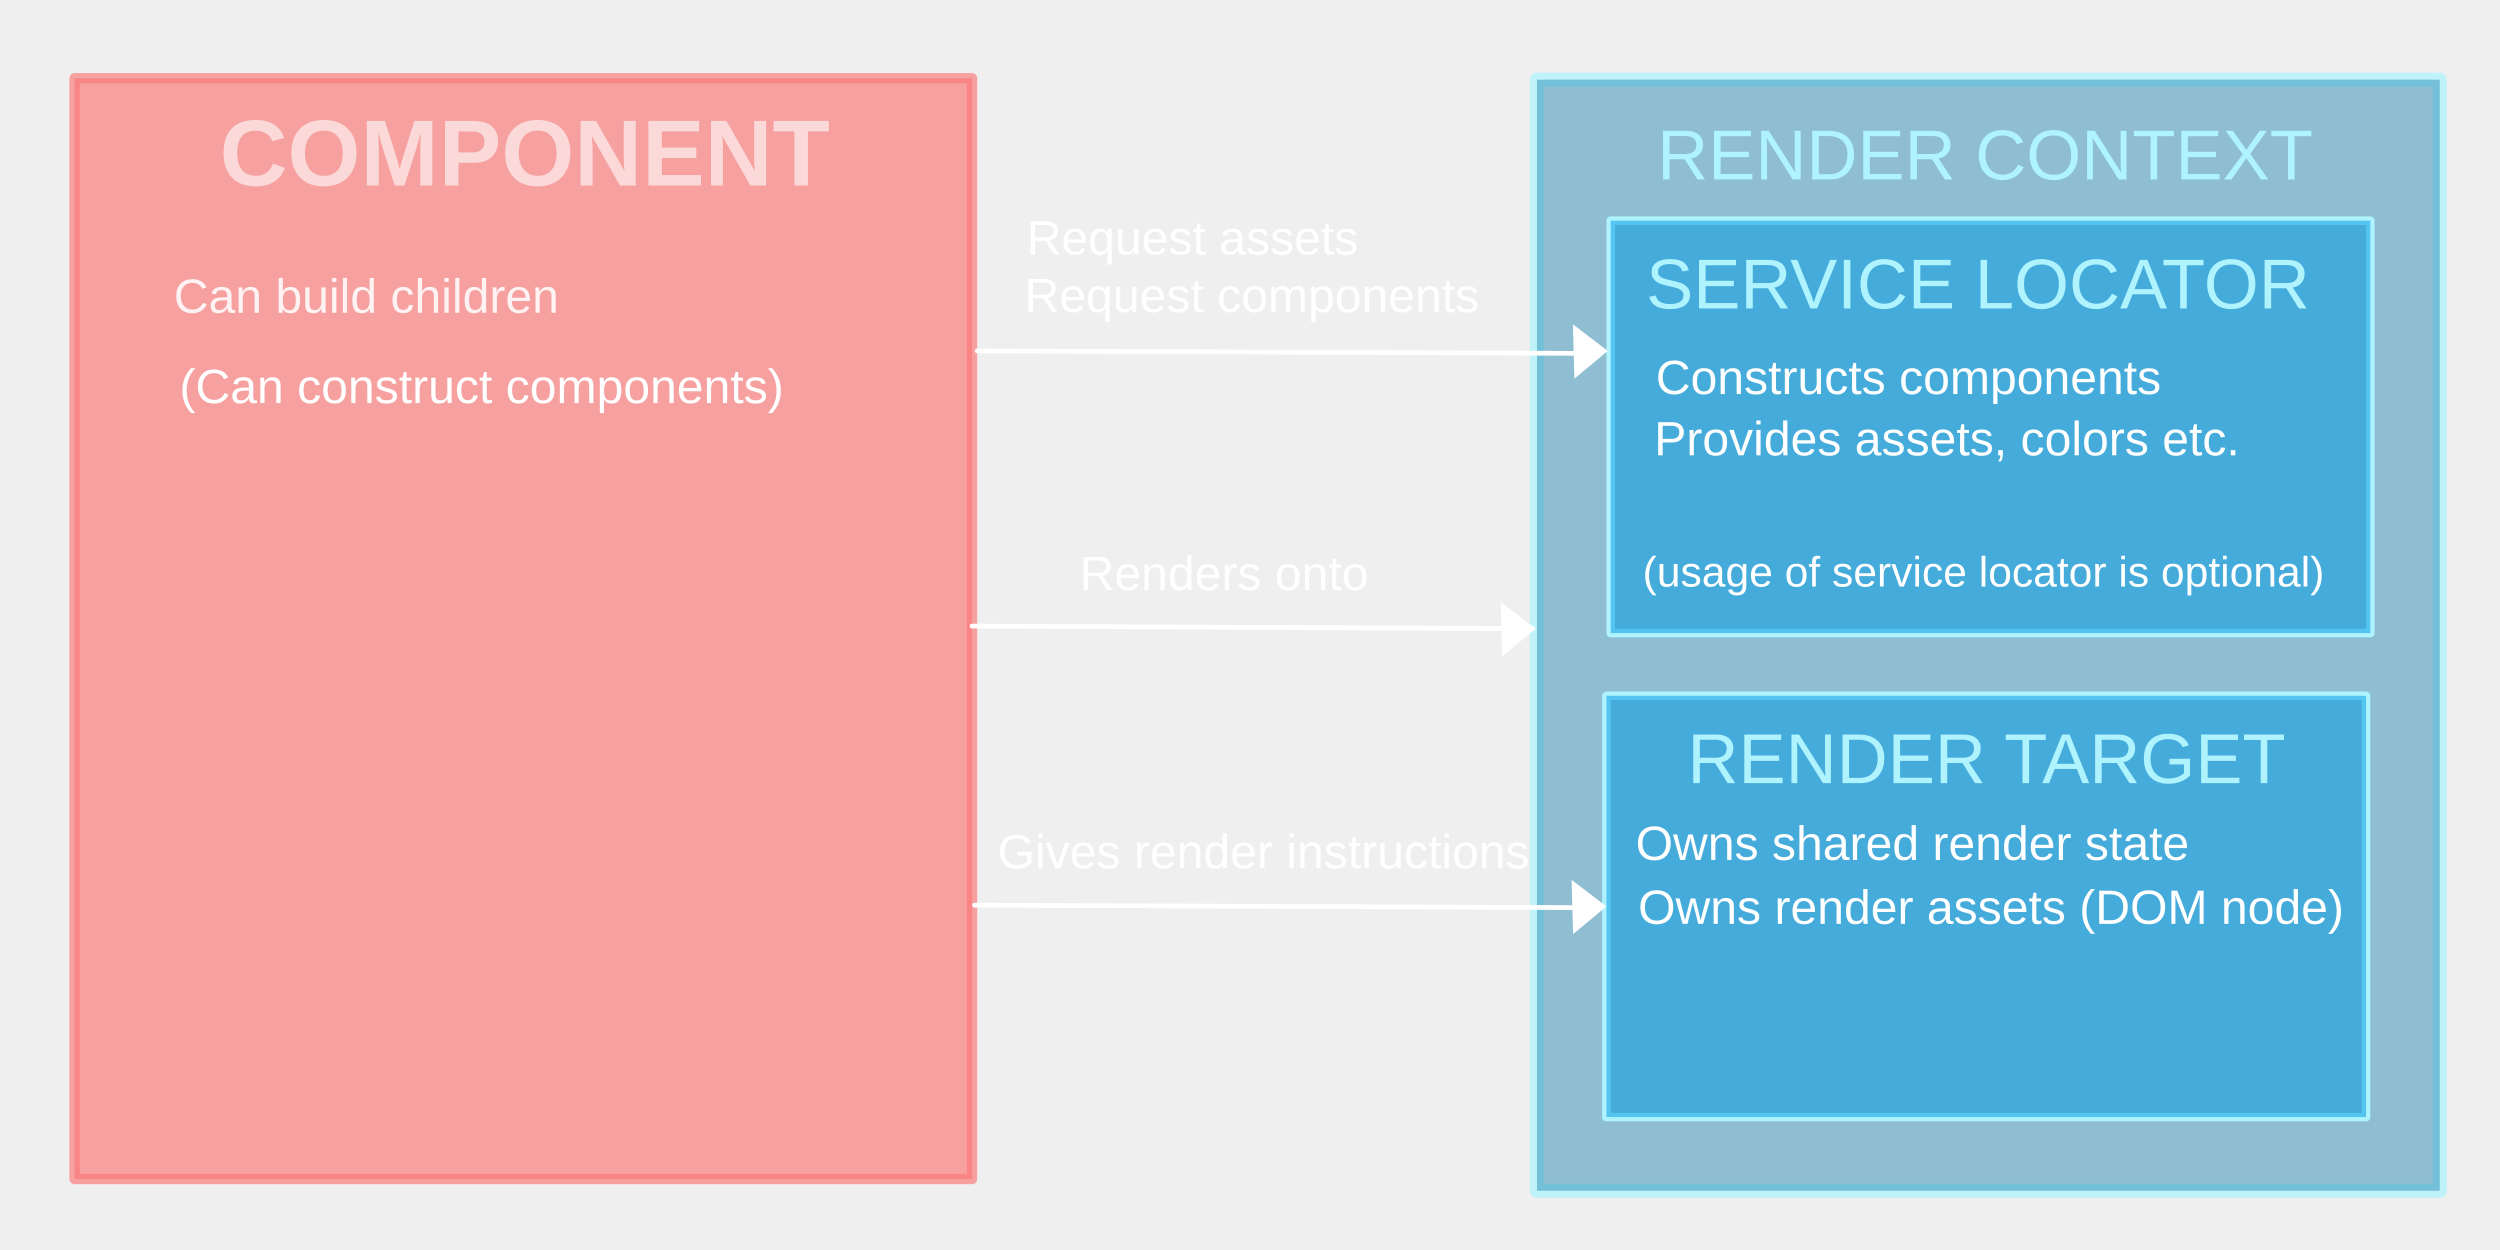
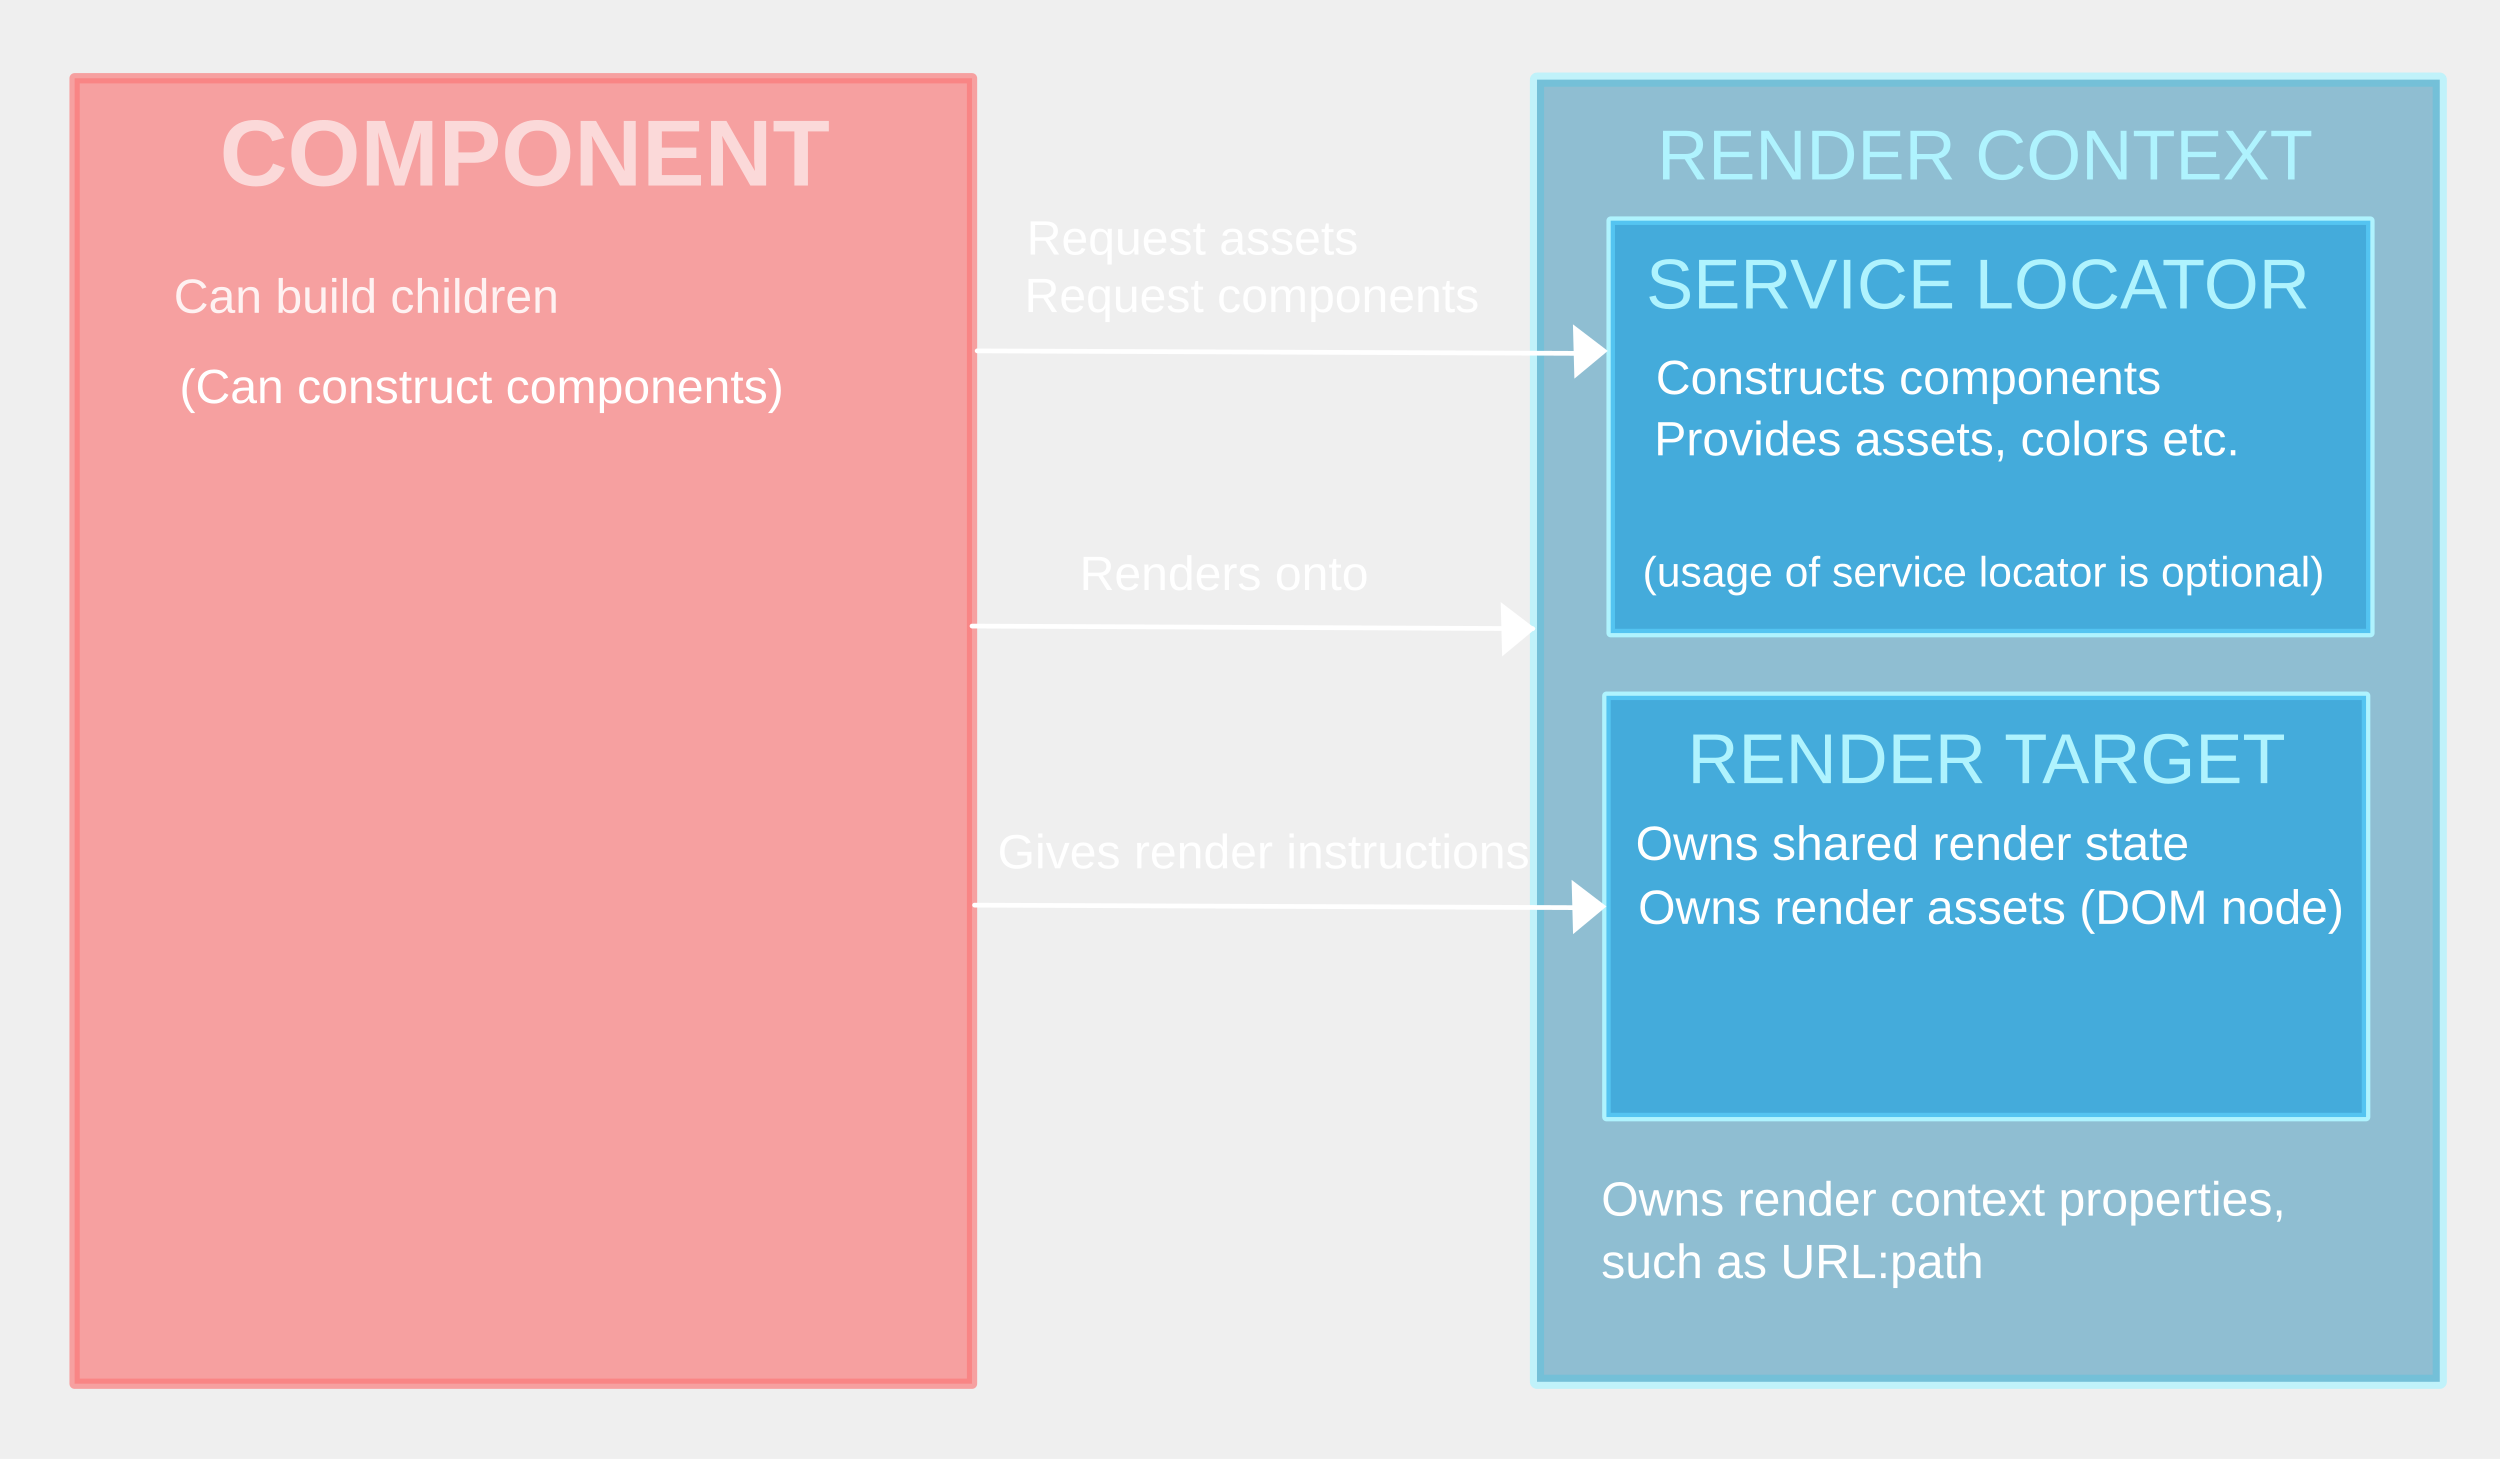
- <svg xmlns="http://www.w3.org/2000/svg" width="476.25mm" height="238.125mm" viewBox="0 0 476.25 238.125" version="1.1" id="svg1" xml:space="preserve">
+ <svg xmlns="http://www.w3.org/2000/svg" width="476.25mm" height="277.813mm" viewBox="0 0 476.25 277.813" version="1.1" id="svg1" xml:space="preserve">
  <defs id="defs1" />
  <g id="layer1" transform="translate(-740.8333,-105.8333)">
-     <rect style="fill:#000000;fill-opacity:0.005;stroke:none;stroke-width:0.9;stroke-linecap:round;stroke-linejoin:round;stroke-dasharray:none;stroke-opacity:1;paint-order:markers stroke fill" id="rect21" width="476.25" height="238.125" x="740.833" y="105.833" />
-     <rect style="fill:#0f7daa;fill-opacity:0.428;stroke:#aff3fe;stroke-width:2.7;stroke-linecap:round;stroke-linejoin:round;stroke-opacity:0.733;paint-order:markers stroke fill" id="rect2" width="171.979" height="211.667" x="1033.63" y="121.007" />
-     <rect style="fill:#fb7878;fill-opacity:0.654;stroke:#fa7777;stroke-width:1.964;stroke-linecap:round;stroke-linejoin:round;stroke-dasharray:none;stroke-opacity:0.655;paint-order:markers stroke fill" id="rect13-8" width="170.957" height="209.703" x="755.044" y="120.74" />
+     <rect style="fill:#000000;fill-opacity:0.005;stroke:none;stroke-width:0.9;stroke-linecap:round;stroke-linejoin:round;stroke-dasharray:none;stroke-opacity:1;paint-order:markers stroke fill" id="rect21" width="476.25" height="277.812" x="740.833" y="105.833" />
+     <rect style="fill:#0f7daa;fill-opacity:0.428;stroke:#aff3fe;stroke-width:2.7;stroke-linecap:round;stroke-linejoin:round;stroke-opacity:0.733;paint-order:markers stroke fill" id="rect2" width="171.979" height="248.059" x="1033.63" y="121.007" />
+     <rect style="fill:#fb7878;fill-opacity:0.654;stroke:#fa7777;stroke-width:1.964;stroke-linecap:round;stroke-linejoin:round;stroke-dasharray:none;stroke-opacity:0.655;paint-order:markers stroke fill" id="rect13-8" width="170.957" height="248.695" x="755.044" y="120.74" />
    <rect style="fill:#009ae5;fill-opacity:0.521;stroke:#aff3fe;stroke-width:1.628;stroke-linecap:round;stroke-linejoin:round;stroke-dasharray:none;stroke-opacity:1;paint-order:markers stroke fill" id="rect11-6-6-6-6" width="144.707" height="78.561" x="1047.673" y="147.873" />
    <rect style="fill:#009ae5;fill-opacity:0.521;stroke:#aff3fe;stroke-width:1.628;stroke-linecap:round;stroke-linejoin:round;stroke-dasharray:none;stroke-opacity:1;paint-order:markers stroke fill" id="rect11-6-6-6-6-2-5" width="144.707" height="80.246" x="1046.859" y="238.385" />
    <path id="rect11-6-6-6-0-9-9-5-1-2" style="fill:#ffffff;fill-opacity:1;stroke:none;stroke-width:0.524;stroke-linecap:round;stroke-linejoin:round;stroke-dasharray:none;stroke-opacity:1;paint-order:markers stroke fill" d="m 1040.224,273.444 0.276,10.347 6.358,-5.283 z" />
    <path id="rect11-6-6-6-0-9-9-5-1-2-6" style="fill:#ffffff;fill-opacity:1;stroke:none;stroke-width:0.524;stroke-linecap:round;stroke-linejoin:round;stroke-dasharray:none;stroke-opacity:1;paint-order:markers stroke fill" d="m 1026.715,220.532 0.276,10.347 6.358,-5.283 z" />
    <path id="rect11-6-6-6-0-9-9-5-1-2-7" style="fill:#ffffff;fill-opacity:1;stroke:none;stroke-width:0.524;stroke-linecap:round;stroke-linejoin:round;stroke-dasharray:none;stroke-opacity:1;paint-order:markers stroke fill" d="m 1040.477,167.619 0.276,10.347 6.358,-5.283 z" />
    <text xml:space="preserve" style="font-style:italic;font-size:17.881px;font-family:'Monotype Corsiva';-inkscape-font-specification:'Monotype Corsiva Italic';text-align:start;letter-spacing:0px;writing-mode:lr-tb;direction:ltr;text-anchor:start;fill:#ffffff;fill-opacity:0.601;stroke:none;stroke-width:26.546;stroke-linecap:round;stroke-linejoin:round;stroke-dasharray:none;stroke-opacity:1;paint-order:markers stroke fill" x="782.687" y="141.17" id="text13-1">
      <tspan id="tspan13-71" style="font-style:normal;font-variant:normal;font-weight:bold;font-stretch:normal;font-size:17.881px;font-family:Arial;-inkscape-font-specification:Arial;fill:#ffffff;fill-opacity:0.601;stroke:none;stroke-width:26.547;stroke-opacity:1" x="782.687" y="141.17">COMPONENT</tspan>
    </text>
    <text xml:space="preserve" style="font-style:italic;font-size:13.463px;font-family:'Monotype Corsiva';-inkscape-font-specification:'Monotype Corsiva Italic';text-align:start;letter-spacing:0px;writing-mode:lr-tb;direction:ltr;text-anchor:start;fill:#aff3fe;fill-opacity:1;stroke:none;stroke-width:11.076;stroke-linecap:round;stroke-linejoin:round;stroke-dasharray:none;stroke-opacity:1;paint-order:markers stroke fill" x="1054.413" y="164.599" id="text13-7-9">
      <tspan id="tspan13-3-2" style="font-style:normal;font-variant:normal;font-weight:normal;font-stretch:normal;font-size:13.463px;font-family:Arial;-inkscape-font-specification:Arial;fill:#aff3fe;fill-opacity:1;stroke:none;stroke-width:11.076;stroke-opacity:1" x="1054.413" y="164.599">SERVICE LOCATOR</tspan>
    </text>
    <text xml:space="preserve" style="font-style:italic;font-size:13.463px;font-family:'Monotype Corsiva';-inkscape-font-specification:'Monotype Corsiva Italic';text-align:start;letter-spacing:0px;writing-mode:lr-tb;direction:ltr;text-anchor:start;fill:#aff3fe;fill-opacity:1;stroke:none;stroke-width:11.076;stroke-linecap:round;stroke-linejoin:round;stroke-dasharray:none;stroke-opacity:1;paint-order:markers stroke fill" x="1062.294" y="255.022" id="text13-7-9-3">
      <tspan id="tspan13-3-2-1" style="font-style:normal;font-variant:normal;font-weight:normal;font-stretch:normal;font-size:13.463px;font-family:Arial;-inkscape-font-specification:Arial;fill:#aff3fe;fill-opacity:1;stroke:none;stroke-width:11.076;stroke-opacity:1" x="1062.294" y="255.022">RENDER TARGET</tspan>
    </text>
    <text xml:space="preserve" style="font-style:italic;font-size:13.463px;font-family:'Monotype Corsiva';-inkscape-font-specification:'Monotype Corsiva Italic';text-align:start;letter-spacing:0px;writing-mode:lr-tb;direction:ltr;text-anchor:start;fill:#aff3fe;fill-opacity:1;stroke:none;stroke-width:11.076;stroke-linecap:round;stroke-linejoin:round;stroke-dasharray:none;stroke-opacity:1;paint-order:markers stroke fill" x="1056.528" y="140.017" id="text13-7-9-3-7">
      <tspan id="tspan13-3-2-1-7" style="font-style:normal;font-variant:normal;font-weight:normal;font-stretch:normal;font-size:13.463px;font-family:Arial;-inkscape-font-specification:Arial;fill:#aff3fe;fill-opacity:1;stroke:none;stroke-width:11.076;stroke-opacity:1" x="1056.528" y="140.017">RENDER CONTEXT</tspan>
    </text>
    <text xml:space="preserve" style="font-style:italic;font-size:9.165px;font-family:'Monotype Corsiva';-inkscape-font-specification:'Monotype Corsiva Italic';text-align:start;letter-spacing:0px;writing-mode:lr-tb;direction:ltr;text-anchor:start;fill:#ffffff;fill-opacity:1;stroke:none;stroke-width:11.076;stroke-linecap:round;stroke-linejoin:round;stroke-dasharray:none;stroke-opacity:1;paint-order:markers stroke fill" x="946.508" y="218.227" id="text13-7-9-3-7-8">
      <tspan id="tspan13-3-2-1-7-6" style="font-style:normal;font-variant:normal;font-weight:normal;font-stretch:normal;font-size:9.165px;font-family:Arial;-inkscape-font-specification:Arial;fill:#ffffff;fill-opacity:1;stroke:none;stroke-width:11.076;stroke-opacity:1" x="946.508" y="218.227">Renders onto</tspan>
    </text>
    <text xml:space="preserve" style="font-style:italic;font-size:9.165px;font-family:'Monotype Corsiva';-inkscape-font-specification:'Monotype Corsiva Italic';text-align:start;letter-spacing:0px;writing-mode:lr-tb;direction:ltr;text-anchor:start;fill:#ffffff;fill-opacity:1;stroke:none;stroke-width:11.076;stroke-linecap:round;stroke-linejoin:round;stroke-dasharray:none;stroke-opacity:1;paint-order:markers stroke fill" x="1056.261" y="180.898" id="text13-7-9-3-7-8-6">
      <tspan id="tspan13-3-2-1-7-6-0" style="font-style:normal;font-variant:normal;font-weight:normal;font-stretch:normal;font-size:9.165px;font-family:Arial;-inkscape-font-specification:Arial;fill:#ffffff;fill-opacity:1;stroke:none;stroke-width:11.076;stroke-opacity:1" x="1056.261" y="180.898">Constructs components</tspan>
    </text>
    <text xml:space="preserve" style="font-style:italic;font-size:9.165px;font-family:'Monotype Corsiva';-inkscape-font-specification:'Monotype Corsiva Italic';text-align:start;letter-spacing:0px;writing-mode:lr-tb;direction:ltr;text-anchor:start;fill:#ffffff;fill-opacity:1;stroke:none;stroke-width:11.076;stroke-linecap:round;stroke-linejoin:round;stroke-dasharray:none;stroke-opacity:1;paint-order:markers stroke fill" x="1055.96" y="192.576" id="text13-7-9-3-7-8-6-6">
      <tspan id="tspan13-3-2-1-7-6-0-5" style="font-style:normal;font-variant:normal;font-weight:normal;font-stretch:normal;font-size:9.165px;font-family:Arial;-inkscape-font-specification:Arial;fill:#ffffff;fill-opacity:1;stroke:none;stroke-width:11.076;stroke-opacity:1" x="1055.96" y="192.576">Provides assets, colors etc.</tspan>
    </text>
    <text xml:space="preserve" style="font-style:italic;font-size:8.112px;font-family:'Monotype Corsiva';-inkscape-font-specification:'Monotype Corsiva Italic';text-align:start;letter-spacing:0px;writing-mode:lr-tb;direction:ltr;text-anchor:start;fill:#ffffff;fill-opacity:1;stroke:none;stroke-width:11.076;stroke-linecap:round;stroke-linejoin:round;stroke-dasharray:none;stroke-opacity:1;paint-order:markers stroke fill" x="1053.755" y="217.573" id="text13-7-9-3-7-8-6-6-5">
      <tspan id="tspan13-3-2-1-7-6-0-5-9" style="font-style:normal;font-variant:normal;font-weight:normal;font-stretch:normal;font-size:8.112px;font-family:Arial;-inkscape-font-specification:Arial;fill:#ffffff;fill-opacity:1;stroke:none;stroke-width:11.076;stroke-opacity:1" x="1053.755" y="217.573">(usage of service locator is optional)</tspan>
    </text>
    <text xml:space="preserve" style="font-style:italic;font-size:9.165px;font-family:'Monotype Corsiva';-inkscape-font-specification:'Monotype Corsiva Italic';text-align:start;letter-spacing:0px;writing-mode:lr-tb;direction:ltr;text-anchor:start;fill:#ffffff;fill-opacity:0.863;stroke:none;stroke-width:11.076;stroke-linecap:round;stroke-linejoin:round;stroke-dasharray:none;stroke-opacity:1;paint-order:markers stroke fill" x="773.937" y="165.422" id="text13-7-9-3-7-8-6-3">
      <tspan id="tspan13-3-2-1-7-6-0-7" style="font-style:normal;font-variant:normal;font-weight:normal;font-stretch:normal;font-size:9.165px;font-family:Arial;-inkscape-font-specification:Arial;fill:#ffffff;fill-opacity:0.863;stroke:none;stroke-width:11.076;stroke-opacity:1" x="773.937" y="165.422">Can build children</tspan>
    </text>
    <text xml:space="preserve" style="font-style:italic;font-size:9.165px;font-family:'Monotype Corsiva';-inkscape-font-specification:'Monotype Corsiva Italic';text-align:start;letter-spacing:0px;writing-mode:lr-tb;direction:ltr;text-anchor:start;fill:#ffffff;fill-opacity:1;stroke:none;stroke-width:11.076;stroke-linecap:round;stroke-linejoin:round;stroke-dasharray:none;stroke-opacity:1;paint-order:markers stroke fill" x="936.017" y="165.283" id="text13-7-9-3-7-8-6-3-0">
      <tspan id="tspan13-3-2-1-7-6-0-7-7" style="font-style:normal;font-variant:normal;font-weight:normal;font-stretch:normal;font-size:9.165px;font-family:Arial;-inkscape-font-specification:Arial;fill:#ffffff;fill-opacity:1;stroke:none;stroke-width:11.076;stroke-opacity:1" x="936.017" y="165.283">Request components</tspan>
    </text>
    <text xml:space="preserve" style="font-style:italic;font-size:9.165px;font-family:'Monotype Corsiva';-inkscape-font-specification:'Monotype Corsiva Italic';text-align:start;letter-spacing:0px;writing-mode:lr-tb;direction:ltr;text-anchor:start;fill:#ffffff;fill-opacity:1;stroke:none;stroke-width:11.076;stroke-linecap:round;stroke-linejoin:round;stroke-dasharray:none;stroke-opacity:1;paint-order:markers stroke fill" x="930.868" y="271.255" id="text13-7-9-3-7-8-6-3-0-3">
      <tspan id="tspan13-3-2-1-7-6-0-7-7-7" style="font-style:normal;font-variant:normal;font-weight:normal;font-stretch:normal;font-size:9.165px;font-family:Arial;-inkscape-font-specification:Arial;fill:#ffffff;fill-opacity:1;stroke:none;stroke-width:11.076;stroke-opacity:1" x="930.868" y="271.255">Gives render instructions</tspan>
    </text>
    <text xml:space="preserve" style="font-style:italic;font-size:9.165px;font-family:'Monotype Corsiva';-inkscape-font-specification:'Monotype Corsiva Italic';text-align:start;letter-spacing:0px;writing-mode:lr-tb;direction:ltr;text-anchor:start;fill:#ffffff;fill-opacity:1;stroke:none;stroke-width:11.076;stroke-linecap:round;stroke-linejoin:round;stroke-dasharray:none;stroke-opacity:1;paint-order:markers stroke fill" x="936.418" y="154.323" id="text13-7-9-3-7-8-6-3-0-5">
      <tspan id="tspan13-3-2-1-7-6-0-7-7-4" style="font-style:normal;font-variant:normal;font-weight:normal;font-stretch:normal;font-size:9.165px;font-family:Arial;-inkscape-font-specification:Arial;fill:#ffffff;fill-opacity:1;stroke:none;stroke-width:11.076;stroke-opacity:1" x="936.418" y="154.323">Request assets</tspan>
    </text>
    <text xml:space="preserve" style="font-style:italic;font-size:9.165px;font-family:'Monotype Corsiva';-inkscape-font-specification:'Monotype Corsiva Italic';text-align:start;letter-spacing:0px;writing-mode:lr-tb;direction:ltr;text-anchor:start;fill:#ffffff;fill-opacity:1;stroke:none;stroke-width:11.076;stroke-linecap:round;stroke-linejoin:round;stroke-dasharray:none;stroke-opacity:1;paint-order:markers stroke fill" x="775.023" y="182.621" id="text13-7-9-3-7-8-6-3-1">
      <tspan id="tspan13-3-2-1-7-6-0-7-3" style="font-style:normal;font-variant:normal;font-weight:normal;font-stretch:normal;font-size:9.165px;font-family:Arial;-inkscape-font-specification:Arial;fill:#ffffff;fill-opacity:1;stroke:none;stroke-width:11.076;stroke-opacity:1" x="775.023" y="182.621">(Can construct components)</tspan>
    </text>
    <text xml:space="preserve" style="font-style:italic;font-size:9.165px;font-family:'Monotype Corsiva';-inkscape-font-specification:'Monotype Corsiva Italic';text-align:start;letter-spacing:0px;writing-mode:lr-tb;direction:ltr;text-anchor:start;fill:#ffffff;fill-opacity:1;stroke:none;stroke-width:11.076;stroke-linecap:round;stroke-linejoin:round;stroke-dasharray:none;stroke-opacity:1;paint-order:markers stroke fill" x="1052.422" y="269.644" id="text13-7-9-3-7-8-6-5">
      <tspan id="tspan13-3-2-1-7-6-0-0" style="font-style:normal;font-variant:normal;font-weight:normal;font-stretch:normal;font-size:9.165px;font-family:Arial;-inkscape-font-specification:Arial;fill:#ffffff;fill-opacity:1;stroke:none;stroke-width:11.076;stroke-opacity:1" x="1052.422" y="269.644">Owns shared render state</tspan>
    </text>
    <text xml:space="preserve" style="font-style:italic;font-size:9.165px;font-family:'Monotype Corsiva';-inkscape-font-specification:'Monotype Corsiva Italic';text-align:start;letter-spacing:0px;writing-mode:lr-tb;direction:ltr;text-anchor:start;fill:#ffffff;fill-opacity:1;stroke:none;stroke-width:11.076;stroke-linecap:round;stroke-linejoin:round;stroke-dasharray:none;stroke-opacity:1;paint-order:markers stroke fill" x="1052.891" y="281.825" id="text13-7-9-3-7-8-6-5-1">
      <tspan id="tspan13-3-2-1-7-6-0-0-3" style="font-style:normal;font-variant:normal;font-weight:normal;font-stretch:normal;font-size:9.165px;font-family:Arial;-inkscape-font-specification:Arial;fill:#ffffff;fill-opacity:1;stroke:none;stroke-width:11.076;stroke-opacity:1" x="1052.891" y="281.825">Owns render assets (DOM node)</tspan>
    </text>
    <path style="fill:none;fill-opacity:1;stroke:#ffffff;stroke-width:0.9;stroke-linecap:round;stroke-linejoin:round;stroke-dasharray:none;stroke-opacity:1;paint-order:markers stroke fill" d="m 926.001,225.1 106.815,0.491" id="path9" />
    <path style="fill:none;fill-opacity:1;stroke:#ffffff;stroke-width:0.9;stroke-linecap:round;stroke-linejoin:round;stroke-dasharray:none;stroke-opacity:1;paint-order:markers stroke fill" d="m 926.492,278.262 118.203,0.491" id="path9-4" />
    <path style="fill:none;fill-opacity:1;stroke:#ffffff;stroke-width:0.9;stroke-linecap:round;stroke-linejoin:round;stroke-dasharray:none;stroke-opacity:1;paint-order:markers stroke fill" d="m 926.983,172.675 118.203,0.491" id="path9-4-1" />
+     <text xml:space="preserve" style="font-style:italic;font-size:9.165px;font-family:'Monotype Corsiva';-inkscape-font-specification:'Monotype Corsiva Italic';text-align:start;letter-spacing:0px;writing-mode:lr-tb;direction:ltr;text-anchor:start;fill:#ffffff;fill-opacity:1;stroke:none;stroke-width:11.076;stroke-linecap:round;stroke-linejoin:round;stroke-dasharray:none;stroke-opacity:1;paint-order:markers stroke fill" x="1045.872" y="337.406" id="text13-7-9-3-7-8-6-5-2">
+       <tspan id="tspan13-3-2-1-7-6-0-0-6" style="font-style:normal;font-variant:normal;font-weight:normal;font-stretch:normal;font-size:9.165px;font-family:Arial;-inkscape-font-specification:Arial;fill:#ffffff;fill-opacity:1;stroke:none;stroke-width:11.076;stroke-opacity:1" x="1045.872" y="337.406">Owns render context properties,</tspan>
+       <tspan style="font-style:normal;font-variant:normal;font-weight:normal;font-stretch:normal;font-size:9.165px;font-family:Arial;-inkscape-font-specification:Arial;fill:#ffffff;fill-opacity:1;stroke:none;stroke-width:11.076;stroke-opacity:1" x="1045.872" y="349.309" id="tspan21">such as URL:path</tspan>
+     </text>
  </g>
</svg>
